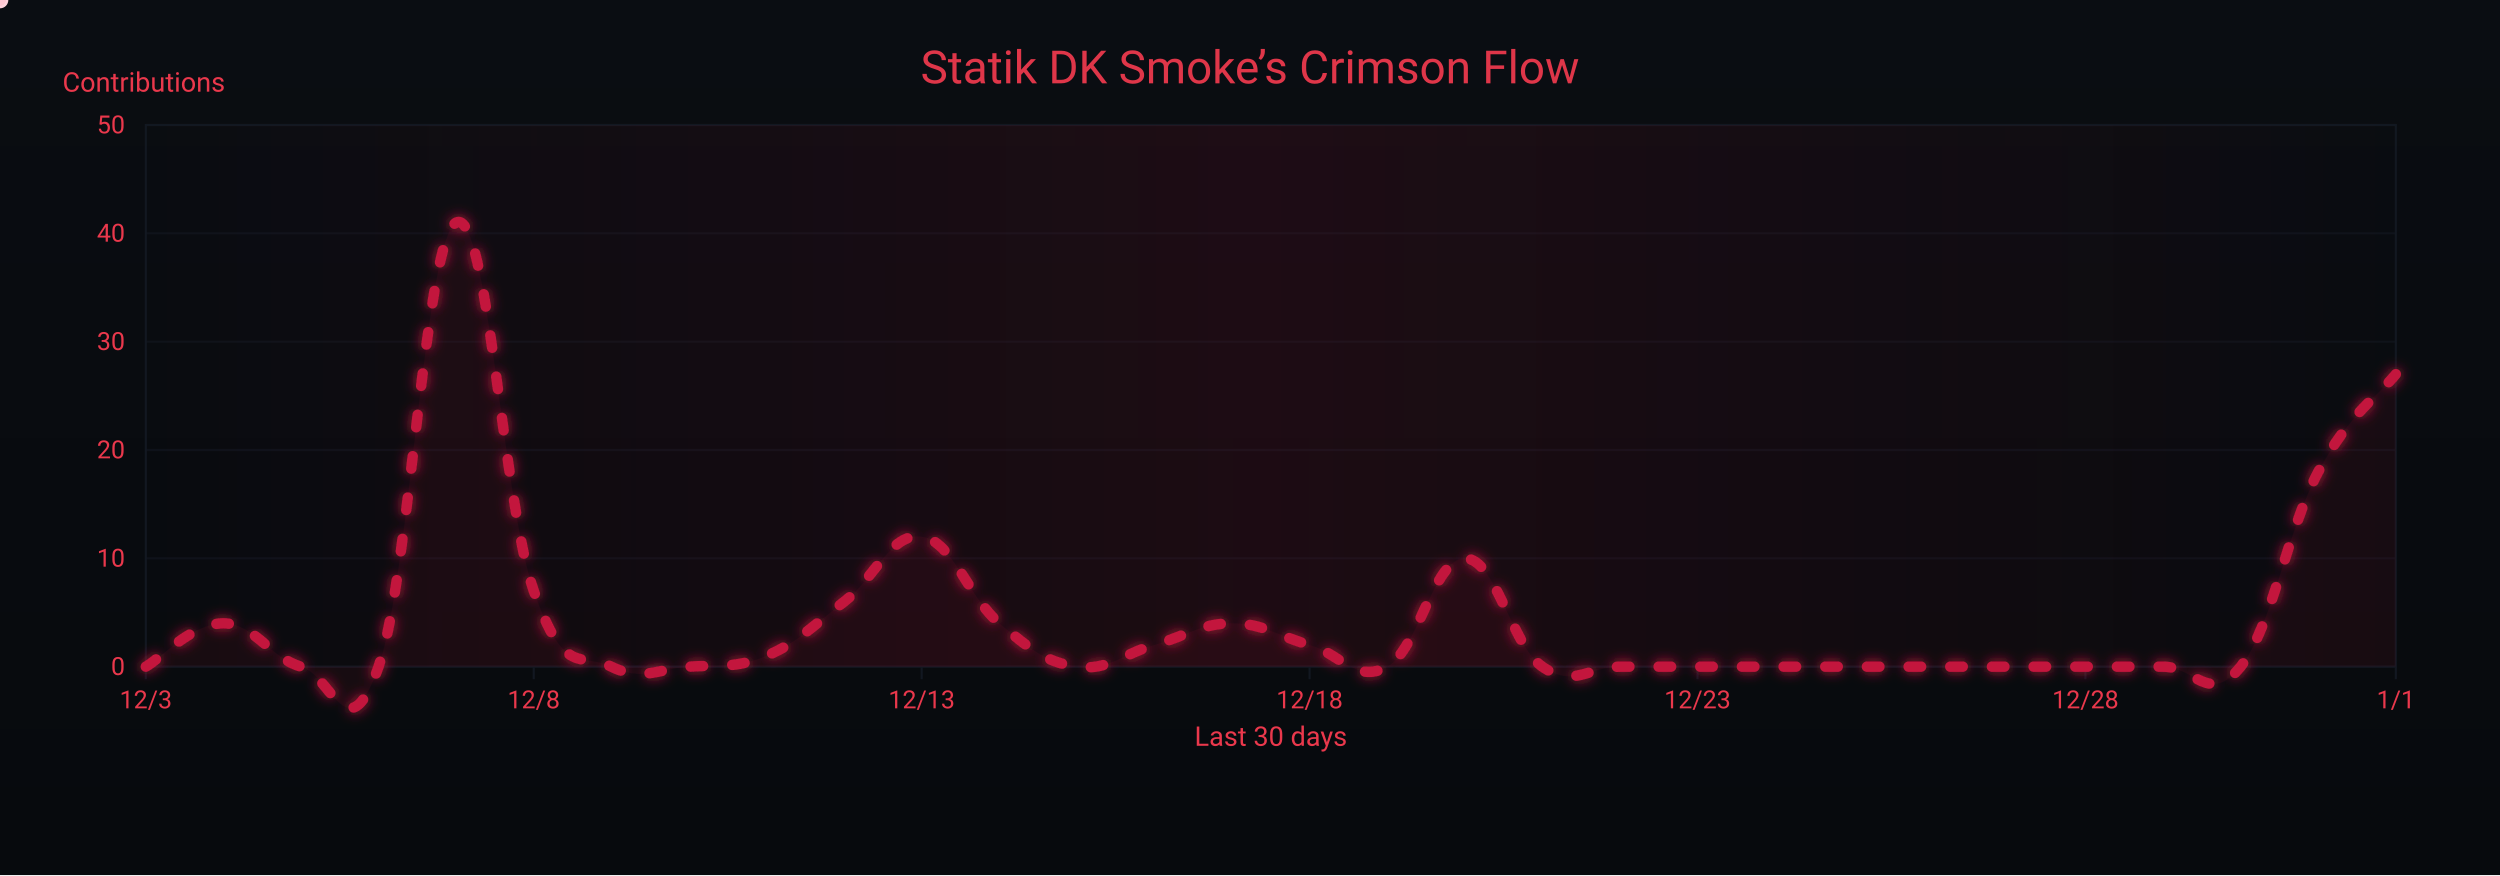
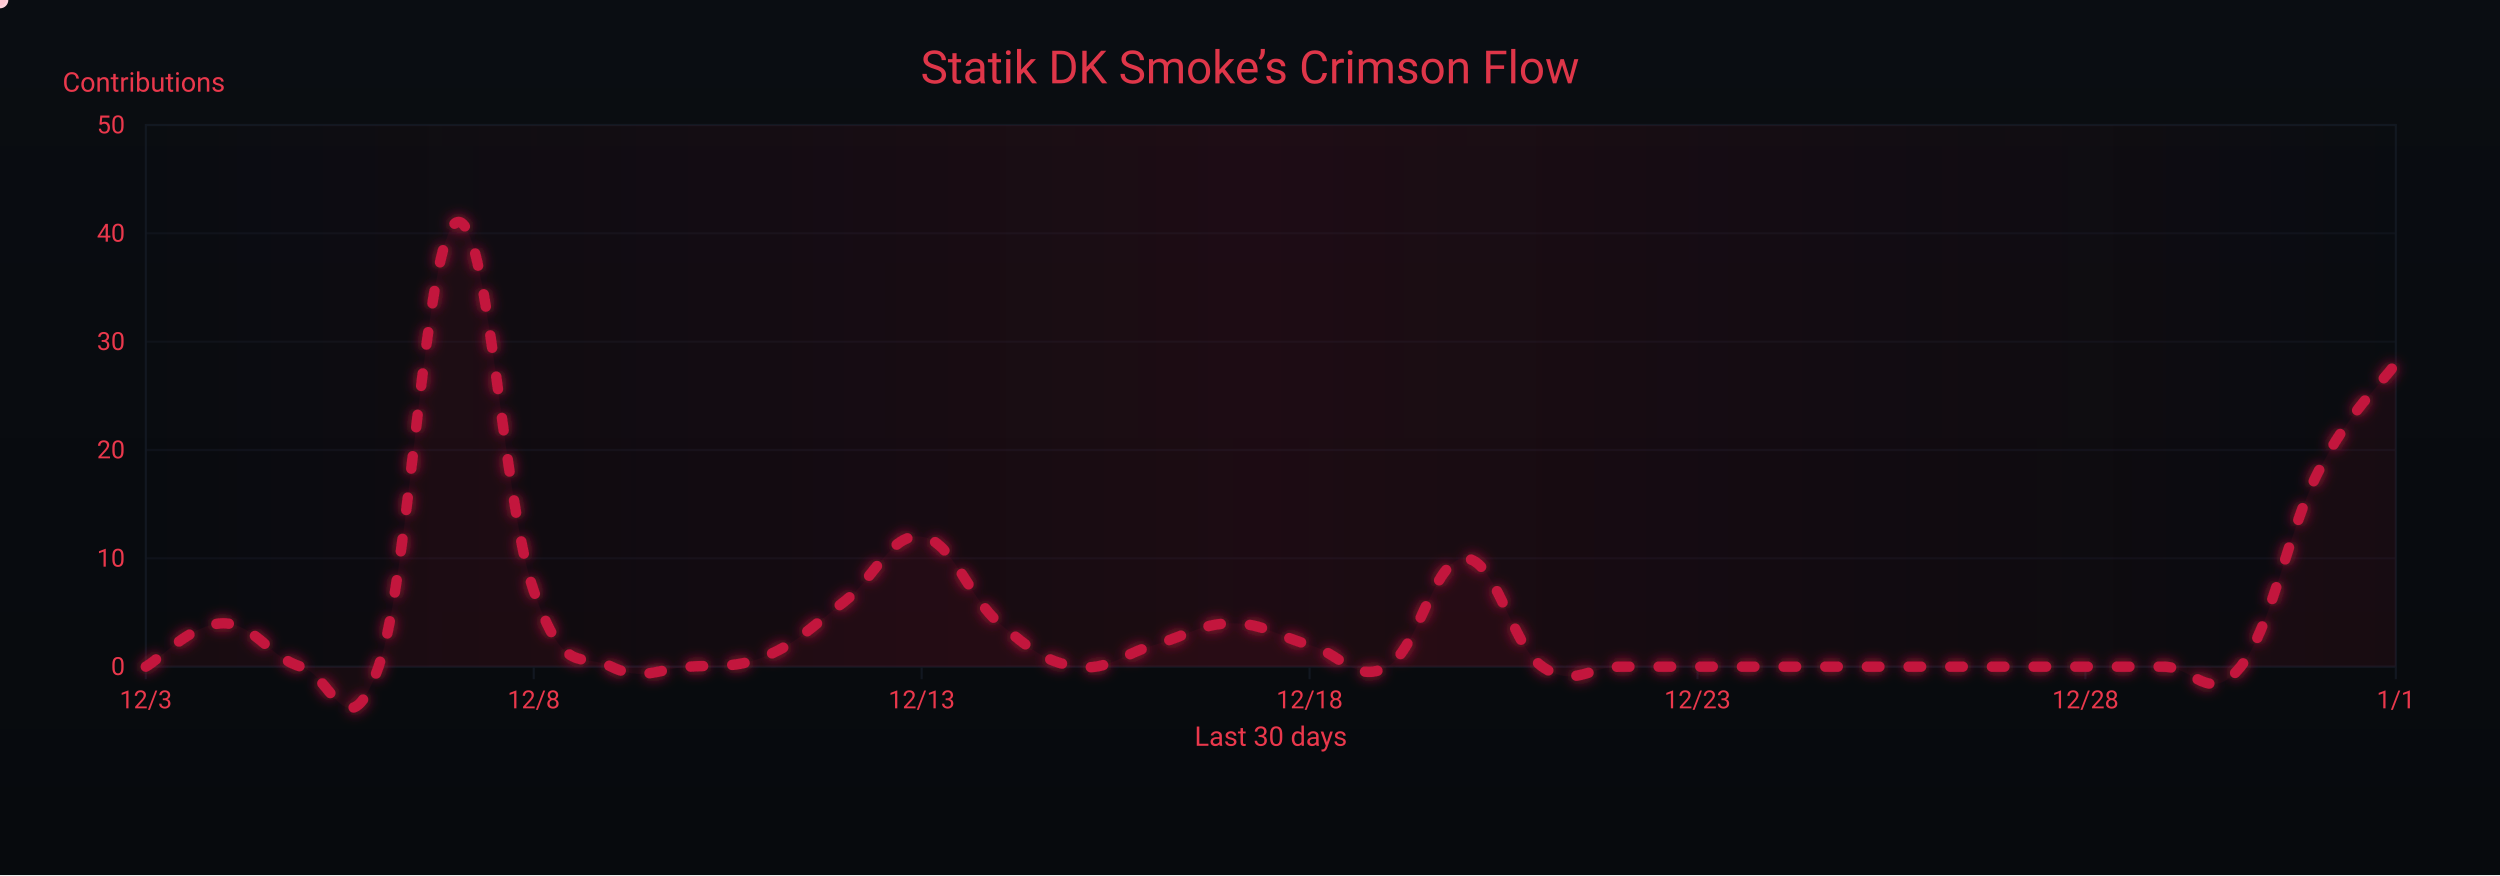
<svg xmlns="http://www.w3.org/2000/svg" width="1200" height="420" viewBox="0 0 1200 420" role="img" aria-label="Crimson Flow Graph">
  <defs>
    <linearGradient id="bgGrad" x1="0" y1="0" x2="0" y2="1">
      <stop offset="0%" stop-color="#0a0d12" />
      <stop offset="100%" stop-color="#070a0d" />
    </linearGradient>
    <filter id="glow">
      <feGaussianBlur stdDeviation="3" result="b1" />
      <feMerge>
        <feMergeNode in="b1" />
        <feMergeNode in="SourceGraphic" />
      </feMerge>
    </filter>
    <linearGradient id="sheen" x1="0" y1="0" x2="1" y2="0">
      <stop offset="0%" stop-color="#9b0e2a" stop-opacity="0" />
      <stop offset="50%" stop-color="#9b0e2a" stop-opacity=".14" />
      <stop offset="100%" stop-color="#9b0e2a" stop-opacity="0" />
      <animateTransform attributeName="gradientTransform" type="translate" from="-1 0" to="1 0" dur="9s" repeatCount="indefinite" />
    </linearGradient>
  </defs>
  <rect width="1200" height="420" fill="url(#bgGrad)" />
  <rect x="70" y="60" width="1080" height="260" fill="none" stroke="#121821" stroke-width="1" />
  <g font-family="ui-sans-serif,system-ui,-apple-system,Segoe UI,Roboto,Ubuntu,Arial" font-size="12">
    <path d="M70,320.0 H1150" stroke="#121821" stroke-width="1" opacity="0.6" />
    <text x="60" y="324.0" text-anchor="end" fill="#ea384c">0</text>
    <path d="M70,268.0 H1150" stroke="#121821" stroke-width="1" opacity="0.6" />
    <text x="60" y="272.0" text-anchor="end" fill="#ea384c">10</text>
    <path d="M70,216.0 H1150" stroke="#121821" stroke-width="1" opacity="0.6" />
    <text x="60" y="220.0" text-anchor="end" fill="#ea384c">20</text>
    <path d="M70,164.0 H1150" stroke="#121821" stroke-width="1" opacity="0.6" />
    <text x="60" y="168.0" text-anchor="end" fill="#ea384c">30</text>
    <path d="M70,112.0 H1150" stroke="#121821" stroke-width="1" opacity="0.6" />
    <text x="60" y="116.0" text-anchor="end" fill="#ea384c">40</text>
    <path d="M70,60.0 H1150" stroke="#121821" stroke-width="1" opacity="0.6" />
    <text x="60" y="64.0" text-anchor="end" fill="#ea384c">50</text>
    <text x="30" y="44" fill="#ea384c" font-size="13">Contributions</text>
  </g>
  <g font-family="ui-sans-serif,system-ui,-apple-system,Segoe UI,Roboto,Ubuntu,Arial" font-size="12">
    <path d="M70.0,320 V326" stroke="#121821" stroke-width="1" />
    <text x="70.0" y="340" text-anchor="middle" fill="#ea384c">12/3</text>
    <path d="M256.2,320 V326" stroke="#121821" stroke-width="1" />
    <text x="256.2" y="340" text-anchor="middle" fill="#ea384c">12/8</text>
    <path d="M442.4,320 V326" stroke="#121821" stroke-width="1" />
    <text x="442.4" y="340" text-anchor="middle" fill="#ea384c">12/13</text>
    <path d="M628.6,320 V326" stroke="#121821" stroke-width="1" />
    <text x="628.6" y="340" text-anchor="middle" fill="#ea384c">12/18</text>
    <path d="M814.8,320 V326" stroke="#121821" stroke-width="1" />
    <text x="814.8" y="340" text-anchor="middle" fill="#ea384c">12/23</text>
    <path d="M1001.0,320 V326" stroke="#121821" stroke-width="1" />
    <text x="1001.0" y="340" text-anchor="middle" fill="#ea384c">12/28</text>
    <path d="M1150.0,320 V326" stroke="#121821" stroke-width="1" />
    <text x="1150.0" y="340" text-anchor="middle" fill="#ea384c">1/1</text>
    <text x="610" y="358" text-anchor="middle" fill="#ea384c" font-size="13">Last 30 days</text>
  </g>
  <rect x="70" y="60" width="1080" height="260" fill="url(#sheen)" />
  <text x="600" y="40" text-anchor="middle" font-family="ui-sans-serif,system-ui,-apple-system,Segoe UI,Roboto,Ubuntu,Arial" font-size="22" fill="#ea384c" opacity=".95">Statik DK Smoke’s Crimson Flow</text>
-   <path d="M70.0,320.0 C77.4,315.8 92.3,299.2 107.2,299.2 C122.1,299.2 129.6,315.8 144.5,320.0 C159.4,324.2 166.8,362.6 181.7,320.0 C196.6,277.4 204.1,114.1 219.0,106.8 C233.9,99.5 241.3,241.0 256.2,283.6 C271.1,326.2 278.6,312.7 293.4,320.0 C308.3,327.3 315.8,321.0 330.7,320.0 C345.6,319.0 353.0,321.0 367.9,314.8 C382.8,308.6 390.3,300.2 405.2,288.8 C420.1,277.4 427.5,255.5 442.4,257.6 C457.3,259.7 464.8,286.7 479.7,299.2 C494.6,311.7 502.0,317.9 516.9,320.0 C531.8,322.1 539.2,313.8 554.1,309.6 C569.0,305.4 576.5,299.2 591.4,299.2 C606.3,299.2 613.7,305.4 628.6,309.6 C643.5,313.8 651.0,328.3 665.9,320.0 C680.8,311.7 688.2,268.0 703.1,268.0 C718.0,268.0 725.4,309.6 740.3,320.0 C755.2,330.4 762.7,320.0 777.6,320.0 C792.5,320.0 799.9,320.0 814.8,320.0 C829.7,320.0 837.2,320.0 852.1,320.0 C867.0,320.0 874.4,320.0 889.3,320.0 C904.2,320.0 911.7,320.0 926.6,320.0 C941.4,320.0 948.9,320.0 963.8,320.0 C978.7,320.0 986.1,320.0 1001.0,320.0 C1015.9,320.0 1023.4,320.0 1038.3,320.0 C1053.2,320.0 1060.6,338.7 1075.5,320.0 C1090.4,301.3 1097.9,254.5 1112.8,226.4 C1127.7,198.3 1142.6,189.0 1150.0,179.6 L 1150,320 L 70,320 Z" fill="#7a0f26" opacity=".13">
+   <path d="M70.0,320.0 C77.4,315.8 92.3,299.2 107.2,299.2 C122.1,299.2 129.6,315.8 144.5,320.0 C159.4,324.2 166.8,362.6 181.7,320.0 C196.6,277.4 204.1,114.1 219.0,106.8 C233.9,99.5 241.3,241.0 256.2,283.6 C271.1,326.2 278.6,312.7 293.4,320.0 C308.3,327.3 315.8,321.0 330.7,320.0 C345.6,319.0 353.0,321.0 367.9,314.8 C382.8,308.6 390.3,300.2 405.2,288.8 C420.1,277.4 427.5,255.5 442.4,257.6 C457.3,259.7 464.8,286.7 479.7,299.2 C494.6,311.7 502.0,317.9 516.9,320.0 C531.8,322.1 539.2,313.8 554.1,309.6 C569.0,305.4 576.5,299.2 591.4,299.2 C606.3,299.2 613.7,305.4 628.6,309.6 C643.5,313.8 651.0,328.3 665.9,320.0 C680.8,311.7 688.2,268.0 703.1,268.0 C718.0,268.0 725.4,309.6 740.3,320.0 C755.2,330.4 762.7,320.0 777.6,320.0 C792.5,320.0 799.9,320.0 814.8,320.0 C829.7,320.0 837.2,320.0 852.1,320.0 C867.0,320.0 874.4,320.0 889.3,320.0 C904.2,320.0 911.7,320.0 926.6,320.0 C941.4,320.0 948.9,320.0 963.8,320.0 C978.7,320.0 986.1,320.0 1001.0,320.0 C1015.9,320.0 1023.4,320.0 1038.3,320.0 C1053.2,320.0 1060.6,338.7 1075.5,320.0 C1090.4,301.3 1097.9,255.5 1112.8,226.4 C1127.7,197.3 1142.6,184.8 1150.0,174.4 L 1150,320 L 70,320 Z" fill="#7a0f26" opacity=".13">
    <animate attributeName="opacity" values=".10;.17;.10" dur="6s" repeatCount="indefinite" />
  </path>
-   <path id="curve" d="M70.0,320.0 C77.4,315.8 92.3,299.2 107.2,299.2 C122.1,299.2 129.6,315.8 144.5,320.0 C159.4,324.2 166.8,362.6 181.7,320.0 C196.6,277.4 204.1,114.1 219.0,106.8 C233.9,99.5 241.3,241.0 256.2,283.6 C271.1,326.2 278.6,312.7 293.4,320.0 C308.3,327.3 315.8,321.0 330.7,320.0 C345.6,319.0 353.0,321.0 367.9,314.8 C382.8,308.6 390.3,300.2 405.2,288.8 C420.1,277.4 427.5,255.5 442.4,257.6 C457.3,259.7 464.8,286.7 479.7,299.2 C494.6,311.7 502.0,317.9 516.9,320.0 C531.8,322.1 539.2,313.8 554.1,309.6 C569.0,305.4 576.5,299.2 591.4,299.2 C606.3,299.2 613.7,305.4 628.6,309.6 C643.5,313.8 651.0,328.3 665.9,320.0 C680.8,311.7 688.2,268.0 703.1,268.0 C718.0,268.0 725.4,309.6 740.3,320.0 C755.2,330.4 762.7,320.0 777.6,320.0 C792.5,320.0 799.9,320.0 814.8,320.0 C829.7,320.0 837.2,320.0 852.1,320.0 C867.0,320.0 874.4,320.0 889.3,320.0 C904.2,320.0 911.7,320.0 926.6,320.0 C941.4,320.0 948.9,320.0 963.8,320.0 C978.7,320.0 986.1,320.0 1001.0,320.0 C1015.9,320.0 1023.4,320.0 1038.3,320.0 C1053.2,320.0 1060.6,338.7 1075.5,320.0 C1090.4,301.3 1097.9,254.5 1112.8,226.4 C1127.7,198.3 1142.6,189.0 1150.0,179.6" fill="none" stroke="#c3193d" stroke-width="5" stroke-linecap="round" stroke-linejoin="round" stroke-dasharray="6 14" filter="url(#glow)">
+   <path id="curve" d="M70.0,320.0 C77.4,315.8 92.3,299.2 107.2,299.2 C122.1,299.2 129.6,315.8 144.5,320.0 C159.4,324.2 166.8,362.6 181.7,320.0 C196.6,277.4 204.1,114.1 219.0,106.8 C233.9,99.5 241.3,241.0 256.2,283.6 C271.1,326.2 278.6,312.7 293.4,320.0 C308.3,327.3 315.8,321.0 330.7,320.0 C345.6,319.0 353.0,321.0 367.9,314.8 C382.8,308.6 390.3,300.2 405.2,288.8 C420.1,277.4 427.5,255.5 442.4,257.6 C457.3,259.7 464.8,286.7 479.7,299.2 C494.6,311.7 502.0,317.9 516.9,320.0 C531.8,322.1 539.2,313.8 554.1,309.6 C569.0,305.4 576.5,299.2 591.4,299.2 C606.3,299.2 613.7,305.4 628.6,309.6 C643.5,313.8 651.0,328.3 665.9,320.0 C680.8,311.7 688.2,268.0 703.1,268.0 C718.0,268.0 725.4,309.6 740.3,320.0 C755.2,330.4 762.7,320.0 777.6,320.0 C792.5,320.0 799.9,320.0 814.8,320.0 C829.7,320.0 837.2,320.0 852.1,320.0 C867.0,320.0 874.4,320.0 889.3,320.0 C904.2,320.0 911.7,320.0 926.6,320.0 C941.4,320.0 948.9,320.0 963.8,320.0 C978.7,320.0 986.1,320.0 1001.0,320.0 C1015.9,320.0 1023.4,320.0 1038.3,320.0 C1053.2,320.0 1060.6,338.7 1075.5,320.0 C1090.4,301.3 1097.9,255.5 1112.8,226.4 C1127.7,197.3 1142.6,184.8 1150.0,174.4" fill="none" stroke="#c3193d" stroke-width="5" stroke-linecap="round" stroke-linejoin="round" stroke-dasharray="6 14" filter="url(#glow)">
    <animate attributeName="stroke-dashoffset" values="0;-220" dur="4.8s" repeatCount="indefinite" />
  </path>
  <g fill="#ffd1db">
    <circle r="4">
      <animateMotion dur="7s" rotate="auto" repeatCount="indefinite">
        <mpath href="#curve" />
      </animateMotion>
      <animate attributeName="opacity" values="1;.3;1" dur="2.2s" repeatCount="indefinite" />
    </circle>
    <circle r="3" fill="#ffffff">
      <animateMotion dur="8.2s" begin="1s" rotate="auto" repeatCount="indefinite">
        <mpath href="#curve" />
      </animateMotion>
      <animate attributeName="opacity" values=".7;.2;.7" dur="2.4s" repeatCount="indefinite" />
    </circle>
    <circle r="3" fill="#ffc7d3">
      <animateMotion dur="6s" begin="2s" rotate="auto" repeatCount="indefinite">
        <mpath href="#curve" />
      </animateMotion>
      <animate attributeName="opacity" values=".8;.3;.8" dur="2s" repeatCount="indefinite" />
    </circle>
  </g>
</svg>
